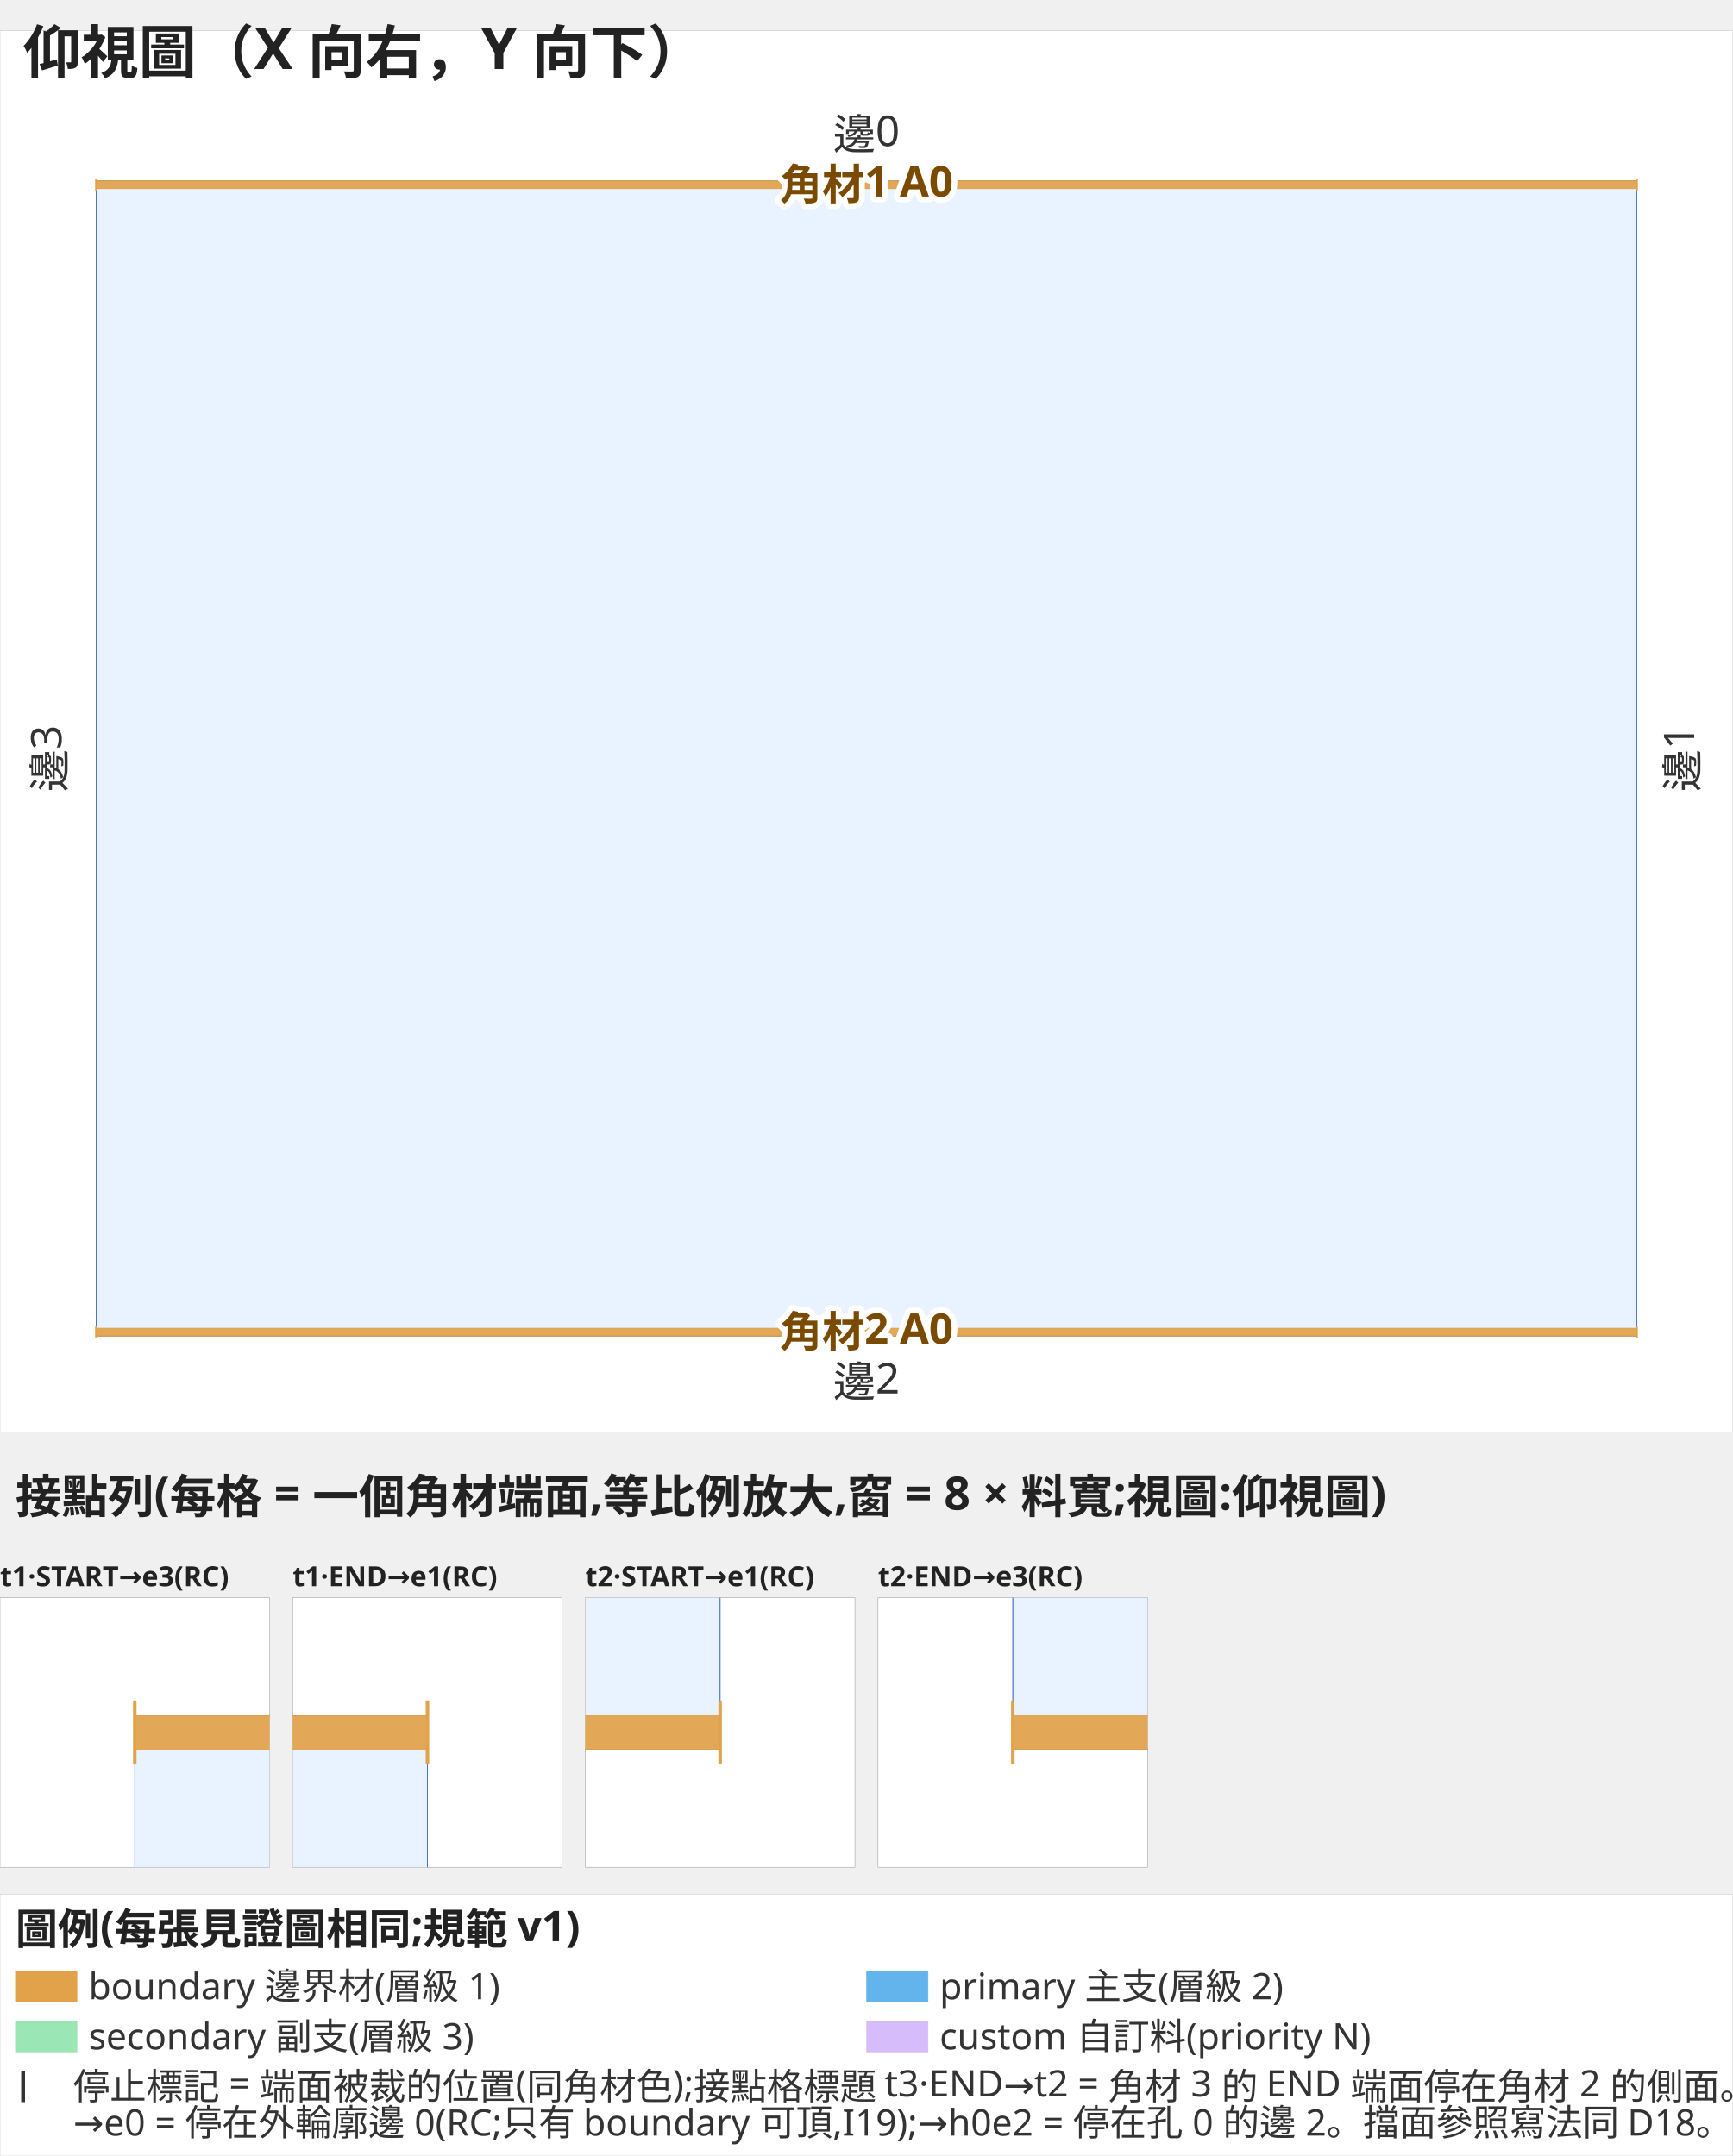
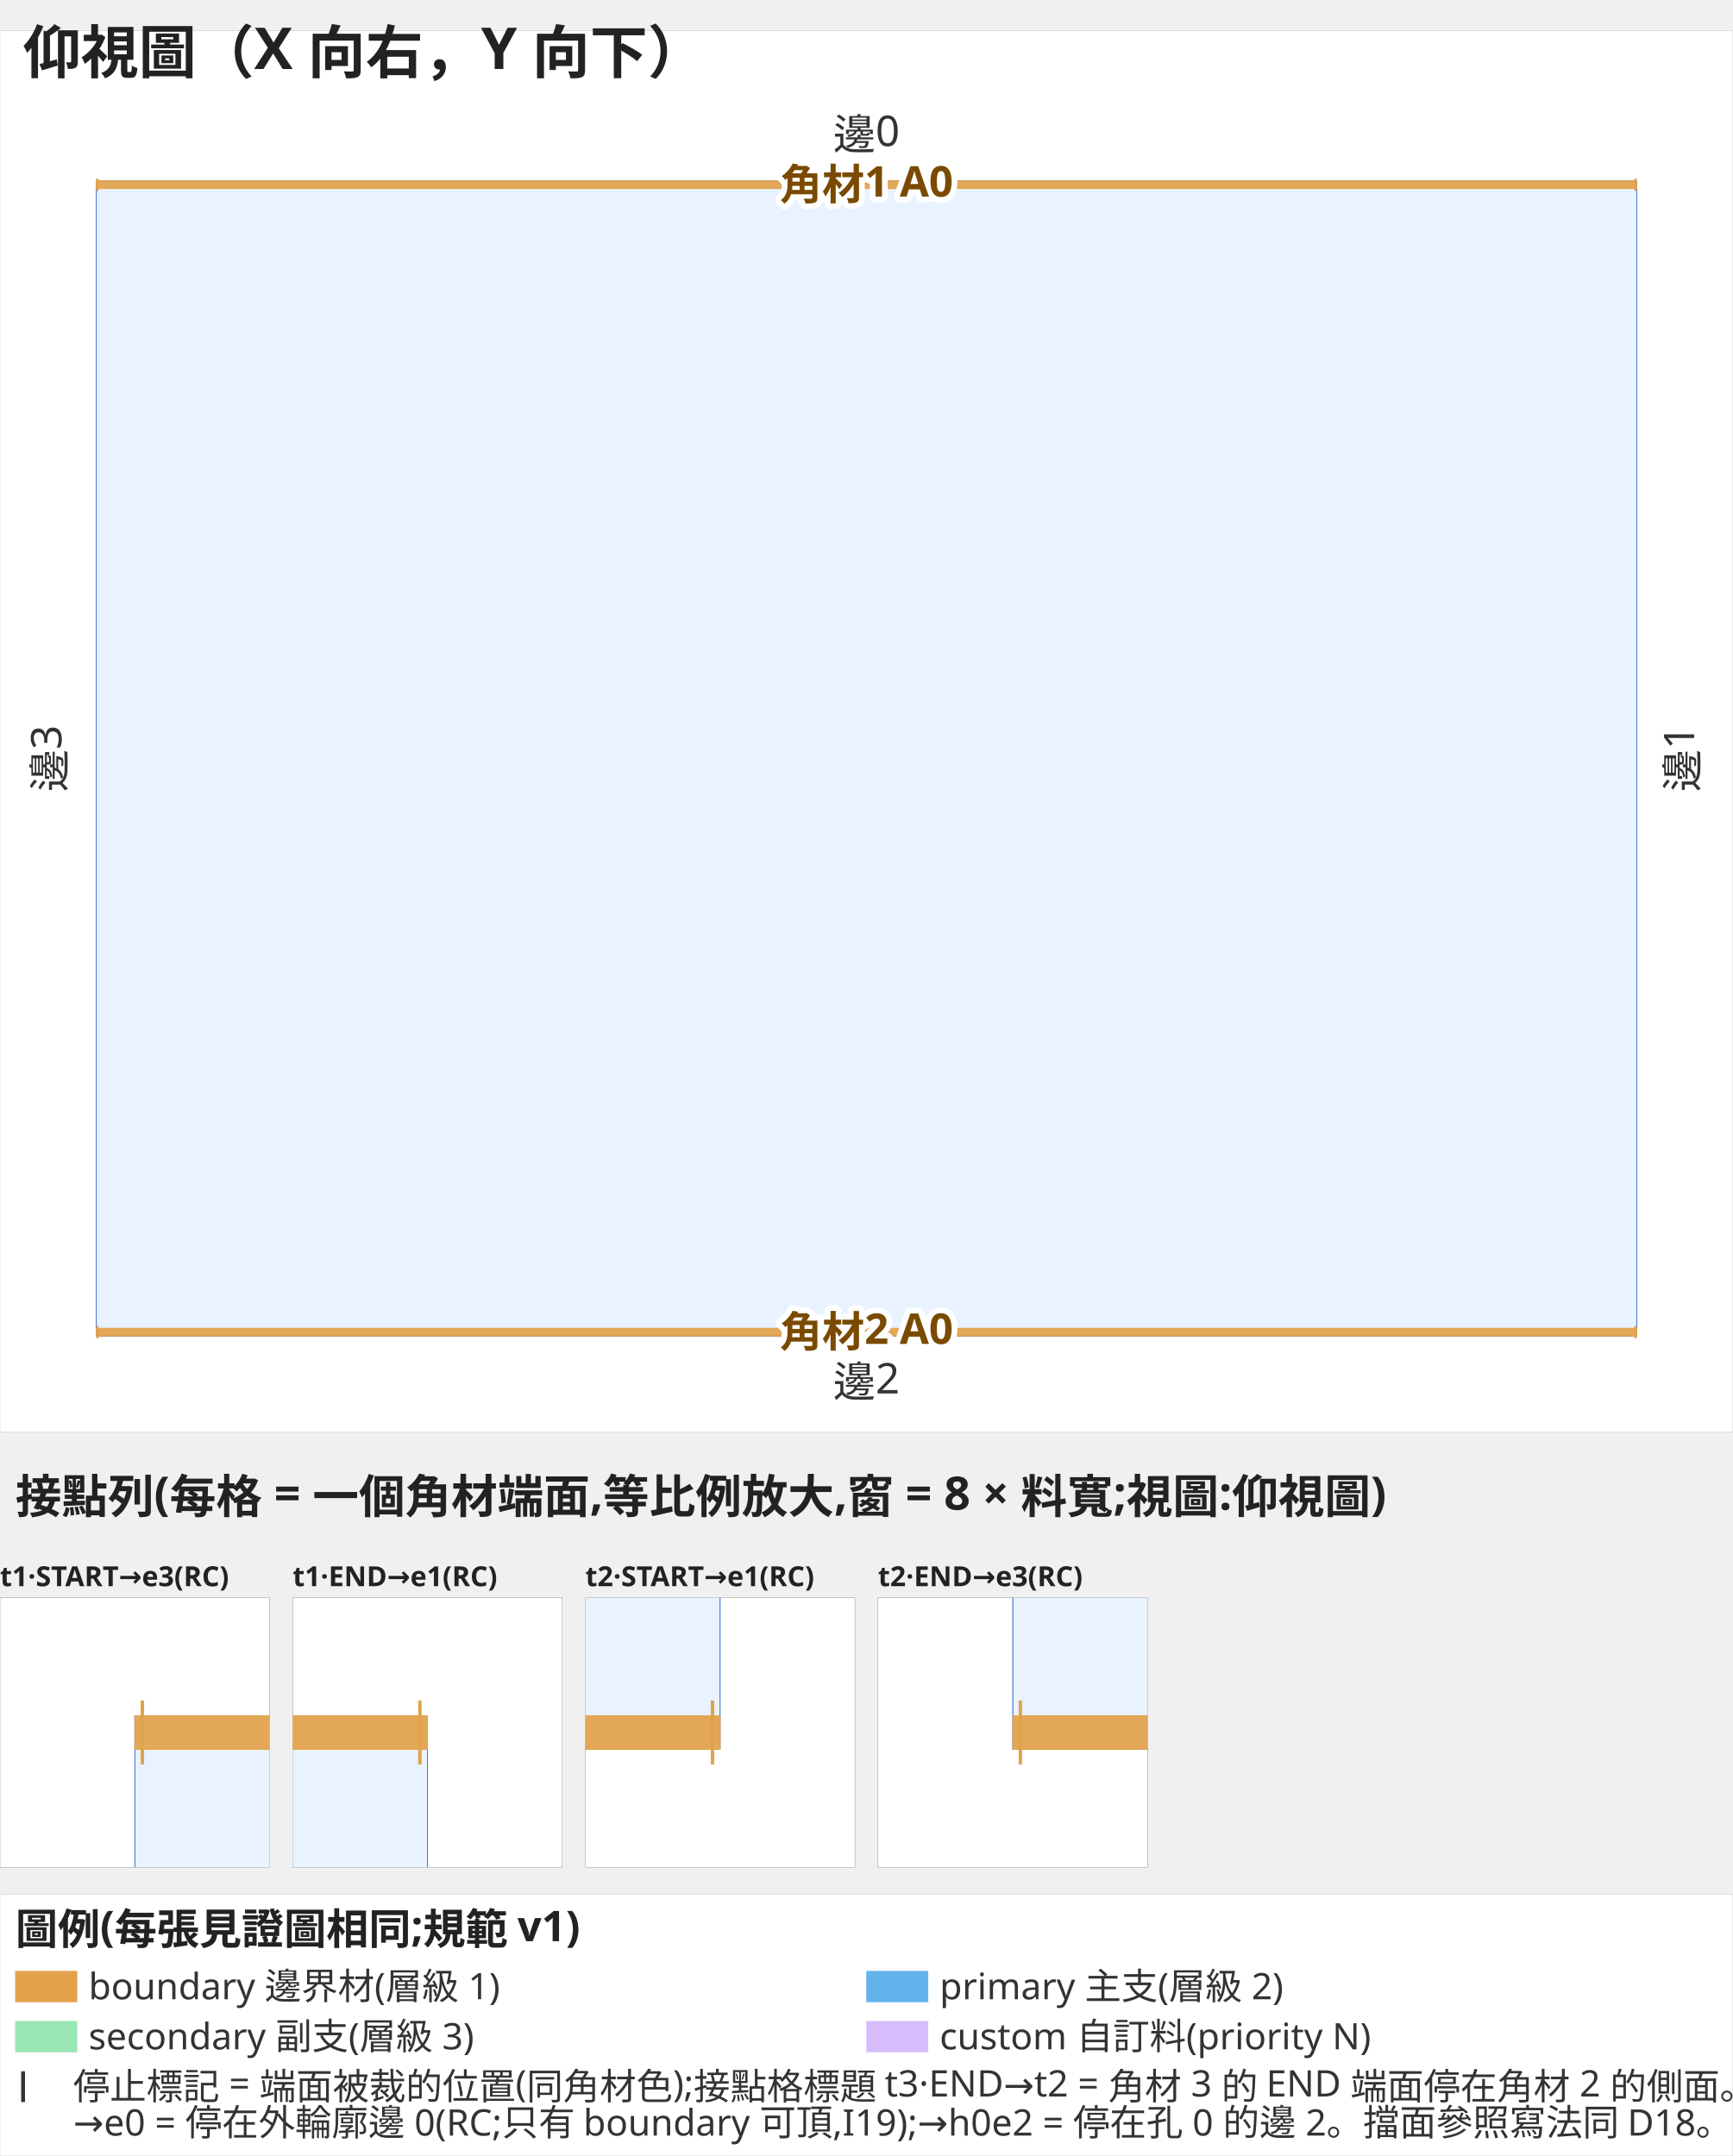
<svg xmlns="http://www.w3.org/2000/svg" width="100%" viewBox="0 1460 4500 5600" data-full="0 1460 4500 5600">
  <style>
  polygon, line, rect { vector-effect: non-scaling-stroke; }
  .frame { fill: #ffffff; stroke: #bbbbbb; stroke-width: 1px; }
  .title { font: bold 150px sans-serif; fill: #222222; }
  .label { font: 110px sans-serif; fill: #333333; text-anchor: middle; dominant-baseline: middle; }
  .guide-label { text-anchor: start; fill: #b03030; }
  .timber-label { fill: #7a4a00; font-weight: bold; }
  .guide-label, .timber-label { paint-order: stroke; stroke: #ffffff; stroke-width: 30px; stroke-linejoin: round; }
  .surface { fill: #dbe9ff; fill-opacity: 0.6; stroke: #3366cc; stroke-width: 1.5px; }
  .hole { fill: #ffffff; stroke: #3366cc; stroke-width: 1.5px; }
  .edge { stroke: #3366cc; stroke-width: 1.5px; }
  .edge-free { stroke: #e08020; stroke-width: 1.5px; stroke-dasharray: 30 15; }
  .guide { stroke: #cc3333; stroke-width: 1px; stroke-dasharray: 60 30; }
  .timber-face { fill: #ffd27f; fill-opacity: 0.5; stroke: #a06000; stroke-width: 1.5px; }
  .timber-face-near { fill-opacity: 0.85; }
</style>
  <style id="witness">.role-boundary{fill:#e2a24a;stroke:#e2a24a}.role-primary{fill:#63b3ed;stroke:#63b3ed}.role-secondary{fill:#9ae6b4;stroke:#9ae6b4}.role-custom{fill:#d6bcfa;stroke:#d6bcfa}.stop{fill:none;stroke-linecap:butt}.stop-label{font:bold 110px sans-serif;dominant-baseline:middle;paint-order:stroke;stroke:#ffffff;stroke-width:30px;stroke-linejoin:round}.tile-frame{fill:#ffffff;stroke:#888888;stroke-width:1px}.tile-title{font:bold 72px sans-serif;fill:#222222}.tile .label{display:none}.legend-title{font:bold 110px sans-serif;fill:#222222}.legend-text{font:95px sans-serif;fill:#333333;dominant-baseline:middle}.legend-box{fill:#ffffff;stroke:#bbbbbb;stroke-width:1px}.section-title{font:bold 120px sans-serif;fill:#222222}</style>
  <g transform="translate(250,1930)" data-view="bottom">
    <rect class="frame" x="-250" y="-390" width="4500" height="3640" />
    <text x="-190" y="-280" class="title">仰視圖（X 向右，Y 向下）</text>
    <polygon points="0,0 4000,0 4000,3000 0,3000" class="surface" />
    <line x1="0" y1="0" x2="4000" y2="0" class="edge" />
    <text x="2000" y="-120" class="label">邊0</text>
    <line x1="4000" y1="0" x2="4000" y2="3000" class="edge" />
    <text x="4120" y="1500" class="label" transform="rotate(-90 4120 1500)">邊1</text>
    <line x1="4000" y1="3000" x2="0" y2="3000" class="edge" />
    <text x="2000" y="3120" class="label">邊2</text>
    <line x1="0" y1="3000" x2="0" y2="0" class="edge" />
    <text x="-120" y="1500" class="label" transform="rotate(-90 -120 1500)">邊3</text>
    <polygon points="0,0 4000,0 4000,20 0,20" class="timber-face role-boundary" data-t="1" />
    <polygon points="0,0 0,20 4000,20 4000,0" class="timber-face timber-face-near role-boundary" data-t="1" />
    <text x="2000" y="10" class="label timber-label">角材1 A0</text>
    <polygon points="4000,3000 0,3000 0,2980 4000,2980" class="timber-face role-boundary" data-t="2" />
    <polygon points="4000,3000 4000,2980 0,2980 0,3000" class="timber-face timber-face-near role-boundary" data-t="2" />
    <text x="2000" y="2990" class="label timber-label">角材2 A0</text>
-     <line x1="0" y1="-6" x2="0" y2="26" class="stop" stroke="#e2a24a" stroke-width="6" data-joint="t1.START" />
-     <line x1="4000" y1="-6" x2="4000" y2="26" class="stop" stroke="#e2a24a" stroke-width="6" data-joint="t1.END" />
-     <line x1="4000" y1="2974" x2="4000" y2="3006" class="stop" stroke="#e2a24a" stroke-width="6" data-joint="t2.START" />
-     <line x1="0" y1="2974" x2="0" y2="3006" class="stop" stroke="#e2a24a" stroke-width="6" data-joint="t2.END" />
+     <line x1="3" y1="-6" x2="3" y2="26" class="stop" stroke="#e2a24a" stroke-width="6" data-joint="t1.START" />
+     <line x1="3997" y1="-6" x2="3997" y2="26" class="stop" stroke="#e2a24a" stroke-width="6" data-joint="t1.END" />
+     <line x1="3997" y1="2974" x2="3997" y2="3006" class="stop" stroke="#e2a24a" stroke-width="6" data-joint="t2.START" />
+     <line x1="3" y1="2974" x2="3" y2="3006" class="stop" stroke="#e2a24a" stroke-width="6" data-joint="t2.END" />
  </g>
  <text x="40" y="5390" class="section-title">接點列(每格 = 一個角材端面,等比例放大,窗 = 8 × 料寬;視圖:仰視圖)</text>
  <text x="0" y="5580" class="tile-title">t1·START→e3(RC)</text>
  <rect x="0" y="5610" width="700" height="700" class="tile-frame" />
  <svg x="0" y="5610" width="700" height="700" viewBox="-80 -70 160 160" preserveAspectRatio="xMidYMid meet" class="tile" data-joint="t1.START">
    <polygon points="0,0 4000,0 4000,3000 0,3000" class="surface" />
    <line x1="0" y1="0" x2="4000" y2="0" class="edge" />
    <line x1="4000" y1="0" x2="4000" y2="3000" class="edge" />
    <line x1="4000" y1="3000" x2="0" y2="3000" class="edge" />
    <line x1="0" y1="3000" x2="0" y2="0" class="edge" />
    <polygon points="0,0 4000,0 4000,20 0,20" class="timber-face role-boundary" data-t="1" />
    <polygon points="0,0 0,20 4000,20 4000,0" class="timber-face timber-face-near role-boundary" data-t="1" />
    <polygon points="4000,3000 0,3000 0,2980 4000,2980" class="timber-face role-boundary" data-t="2" />
    <polygon points="4000,3000 4000,2980 0,2980 0,3000" class="timber-face timber-face-near role-boundary" data-t="2" />
-     <line x1="0" y1="-9" x2="0" y2="29" class="stop" stroke="#e2a24a" stroke-width="9" data-joint="t1.START" />
+     <line x1="4.5" y1="-9" x2="4.5" y2="29" class="stop" stroke="#e2a24a" stroke-width="9" data-joint="t1.START" />
  </svg>
  <text x="760" y="5580" class="tile-title">t1·END→e1(RC)</text>
  <rect x="760" y="5610" width="700" height="700" class="tile-frame" />
  <svg x="760" y="5610" width="700" height="700" viewBox="3920 -70 160 160" preserveAspectRatio="xMidYMid meet" class="tile" data-joint="t1.END">
    <polygon points="0,0 4000,0 4000,3000 0,3000" class="surface" />
    <line x1="0" y1="0" x2="4000" y2="0" class="edge" />
    <line x1="4000" y1="0" x2="4000" y2="3000" class="edge" />
    <line x1="4000" y1="3000" x2="0" y2="3000" class="edge" />
    <line x1="0" y1="3000" x2="0" y2="0" class="edge" />
    <polygon points="0,0 4000,0 4000,20 0,20" class="timber-face role-boundary" data-t="1" />
    <polygon points="0,0 0,20 4000,20 4000,0" class="timber-face timber-face-near role-boundary" data-t="1" />
    <polygon points="4000,3000 0,3000 0,2980 4000,2980" class="timber-face role-boundary" data-t="2" />
    <polygon points="4000,3000 4000,2980 0,2980 0,3000" class="timber-face timber-face-near role-boundary" data-t="2" />
-     <line x1="4000" y1="-9" x2="4000" y2="29" class="stop" stroke="#e2a24a" stroke-width="9" data-joint="t1.END" />
+     <line x1="3995.5" y1="-9" x2="3995.5" y2="29" class="stop" stroke="#e2a24a" stroke-width="9" data-joint="t1.END" />
  </svg>
  <text x="1520" y="5580" class="tile-title">t2·START→e1(RC)</text>
  <rect x="1520" y="5610" width="700" height="700" class="tile-frame" />
  <svg x="1520" y="5610" width="700" height="700" viewBox="3920 2910 160 160" preserveAspectRatio="xMidYMid meet" class="tile" data-joint="t2.START">
    <polygon points="0,0 4000,0 4000,3000 0,3000" class="surface" />
    <line x1="0" y1="0" x2="4000" y2="0" class="edge" />
    <line x1="4000" y1="0" x2="4000" y2="3000" class="edge" />
    <line x1="4000" y1="3000" x2="0" y2="3000" class="edge" />
    <line x1="0" y1="3000" x2="0" y2="0" class="edge" />
    <polygon points="0,0 4000,0 4000,20 0,20" class="timber-face role-boundary" data-t="1" />
    <polygon points="0,0 0,20 4000,20 4000,0" class="timber-face timber-face-near role-boundary" data-t="1" />
    <polygon points="4000,3000 0,3000 0,2980 4000,2980" class="timber-face role-boundary" data-t="2" />
    <polygon points="4000,3000 4000,2980 0,2980 0,3000" class="timber-face timber-face-near role-boundary" data-t="2" />
-     <line x1="4000" y1="2971" x2="4000" y2="3009" class="stop" stroke="#e2a24a" stroke-width="9" data-joint="t2.START" />
+     <line x1="3995.5" y1="2971" x2="3995.5" y2="3009" class="stop" stroke="#e2a24a" stroke-width="9" data-joint="t2.START" />
  </svg>
  <text x="2280" y="5580" class="tile-title">t2·END→e3(RC)</text>
  <rect x="2280" y="5610" width="700" height="700" class="tile-frame" />
  <svg x="2280" y="5610" width="700" height="700" viewBox="-80 2910 160 160" preserveAspectRatio="xMidYMid meet" class="tile" data-joint="t2.END">
    <polygon points="0,0 4000,0 4000,3000 0,3000" class="surface" />
    <line x1="0" y1="0" x2="4000" y2="0" class="edge" />
    <line x1="4000" y1="0" x2="4000" y2="3000" class="edge" />
    <line x1="4000" y1="3000" x2="0" y2="3000" class="edge" />
    <line x1="0" y1="3000" x2="0" y2="0" class="edge" />
    <polygon points="0,0 4000,0 4000,20 0,20" class="timber-face role-boundary" data-t="1" />
    <polygon points="0,0 0,20 4000,20 4000,0" class="timber-face timber-face-near role-boundary" data-t="1" />
    <polygon points="4000,3000 0,3000 0,2980 4000,2980" class="timber-face role-boundary" data-t="2" />
    <polygon points="4000,3000 4000,2980 0,2980 0,3000" class="timber-face timber-face-near role-boundary" data-t="2" />
-     <line x1="0" y1="2971" x2="0" y2="3009" class="stop" stroke="#e2a24a" stroke-width="9" data-joint="t2.END" />
+     <line x1="4.5" y1="2971" x2="4.5" y2="3009" class="stop" stroke="#e2a24a" stroke-width="9" data-joint="t2.END" />
  </svg>
  <rect x="0" y="6380" width="4500" height="680" class="legend-box" />
  <text x="40" y="6510" class="legend-title">圖例(每張見證圖相同;規範 v1)</text>
  <rect x="40" y="6580" width="160" height="80" class="role-boundary" />
  <text x="230" y="6620" class="legend-text">boundary 邊界材(層級 1)</text>
  <rect x="2250" y="6580" width="160" height="80" class="role-primary" />
  <text x="2440" y="6620" class="legend-text">primary 主支(層級 2)</text>
  <rect x="40" y="6710" width="160" height="80" class="role-secondary" />
  <text x="230" y="6750" class="legend-text">secondary 副支(層級 3)</text>
  <rect x="2250" y="6710" width="160" height="80" class="role-custom" />
  <text x="2440" y="6750" class="legend-text">custom 自訂料(priority N)</text>
  <line x1="60" y1="6840" x2="60" y2="6920" class="stop" stroke="#333333" stroke-width="10" />
  <text x="190" y="6880" class="legend-text">停止標記 = 端面被裁的位置(同角材色);接點格標題 t3·END→t2 = 角材 3 的 END 端面停在角材 2 的側面。</text>
  <text x="190" y="6980" class="legend-text">→e0 = 停在外輪廓邊 0(RC;只有 boundary 可頂,I19);→h0e2 = 停在孔 0 的邊 2。擋面參照寫法同 D18。</text>
</svg>
